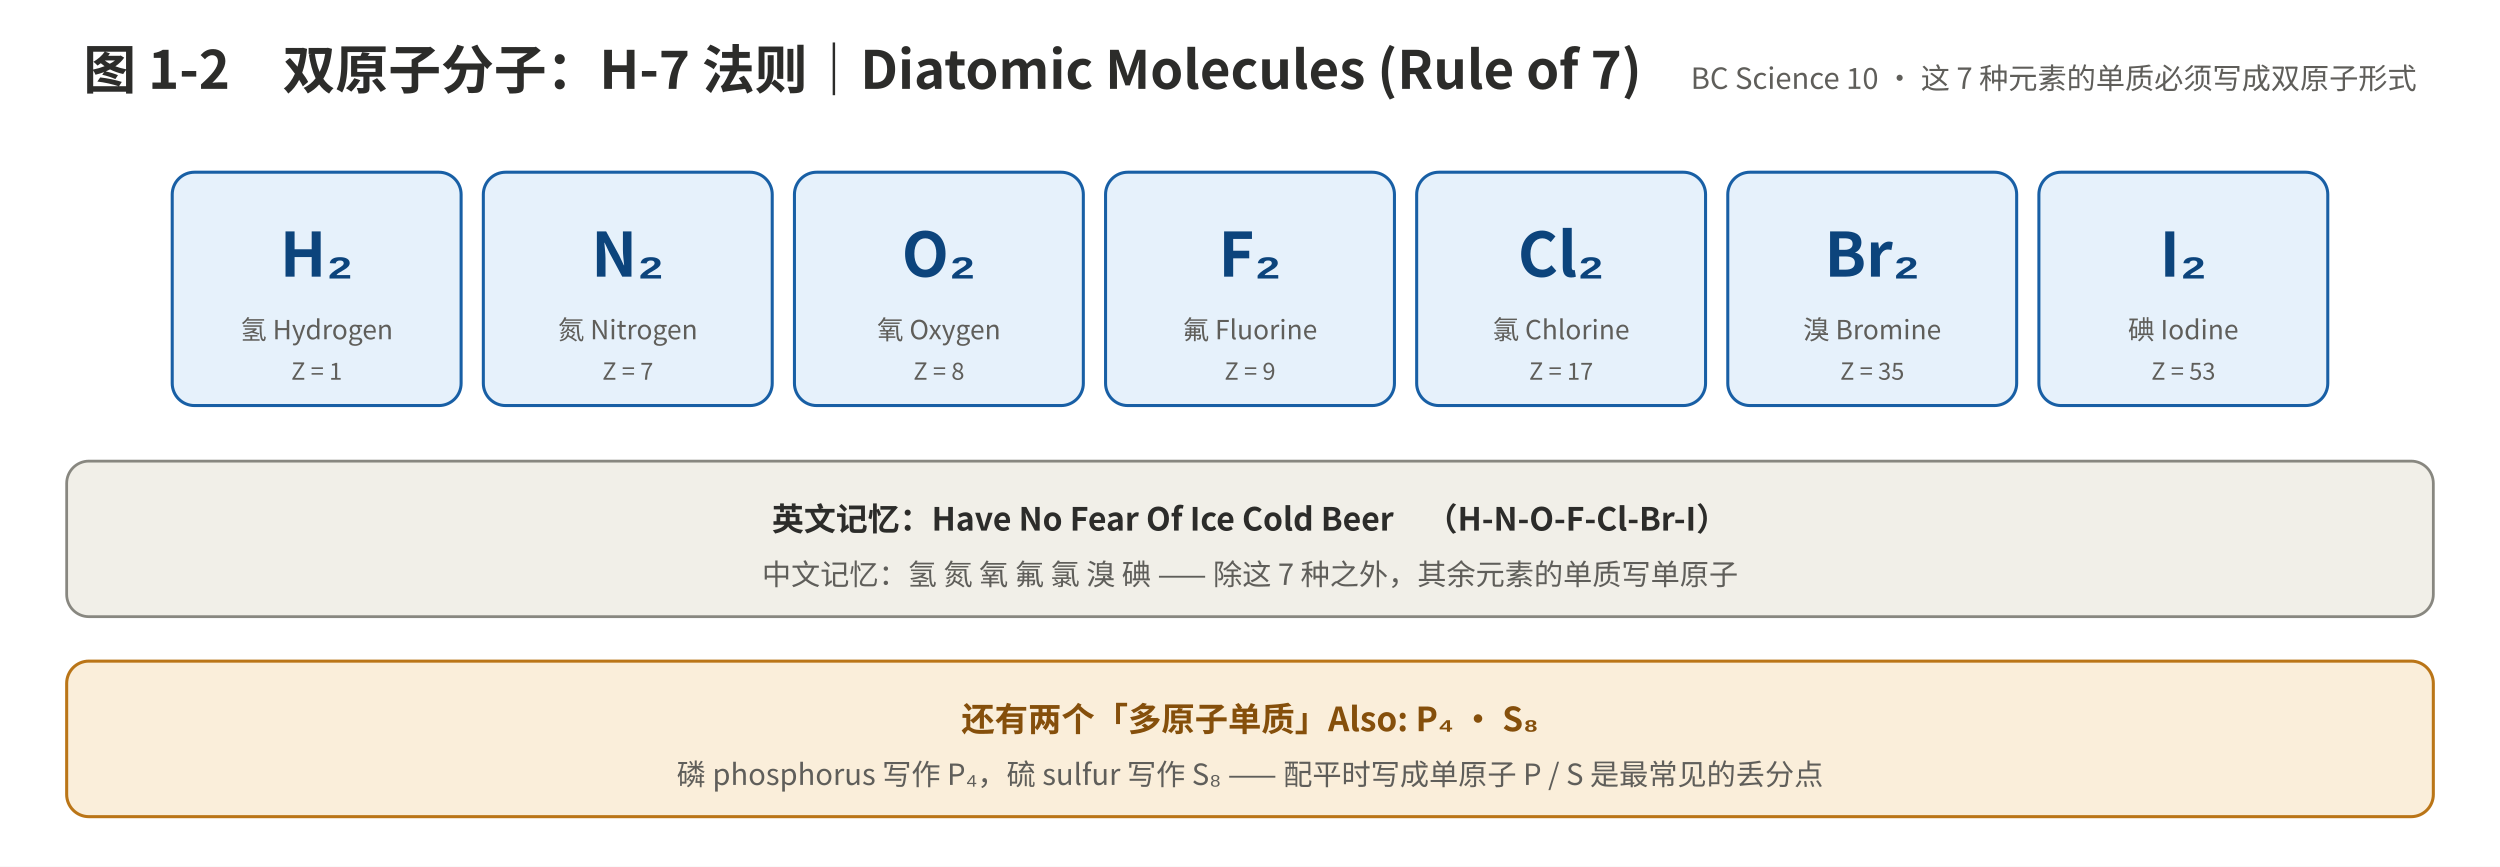
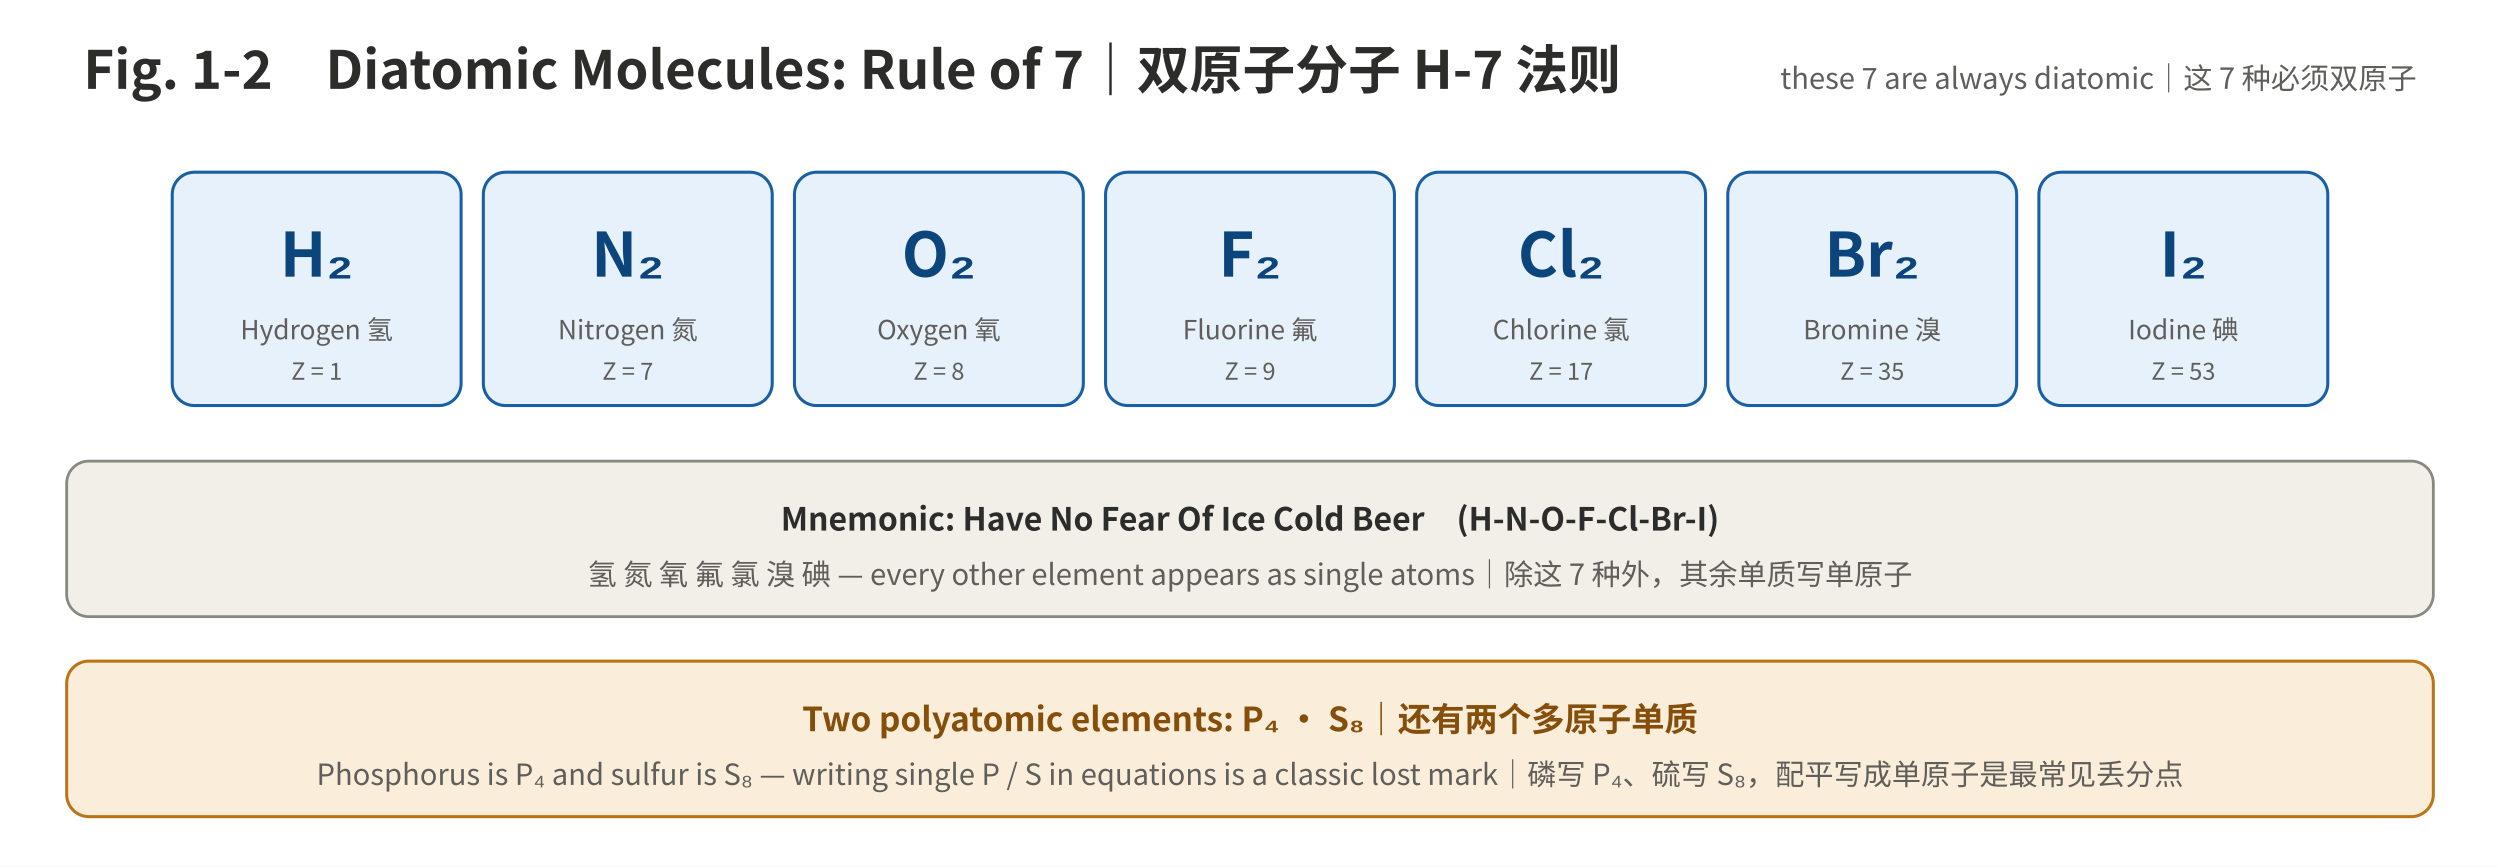
<svg xmlns="http://www.w3.org/2000/svg" viewBox="0 0 900 312" width="900" height="312" font-family="'Segoe UI','Microsoft YaHei','PingFang SC','Noto Sans CJK SC',Arial,sans-serif">
  <rect width="900" height="312" fill="#FFFFFF" />
-   <text x="30" y="32" font-size="19" font-weight="600" fill="#2C2C2A">图 1-2　双原子分子：H-7 法则｜Diatomic Molecules (Rule of 7)</text>
-   <text x="870" y="32" font-size="10.5" fill="#5F5E5A" text-anchor="end">BC Science 10 · 这 7 种元素的单质必须写成双原子形式</text>
+   <text x="30" y="32" font-size="19" font-weight="600" fill="#2C2C2A">Fig. 1-2　Diatomic Molecules: Rule of 7｜双原子分子 H-7 法则</text>
+   <text x="870" y="32" font-size="10.5" fill="#5F5E5A" text-anchor="end">these 7 are always diatomic｜这 7 种必须双原子</text>
  <rect x="62" y="62" width="104" height="84" rx="8" fill="#E6F1FB" stroke="#185FA5" stroke-width="1.1" />
  <text x="114.0" y="90" font-size="22" font-weight="700" fill="#0C447C" text-anchor="middle" dominant-baseline="central">H₂</text>
-   <text x="114.0" y="118" font-size="9.5" fill="#5F5E5A" text-anchor="middle" dominant-baseline="central">氢 Hydrogen</text>
+   <text x="114.0" y="118" font-size="9.5" fill="#5F5E5A" text-anchor="middle" dominant-baseline="central">Hydrogen 氢</text>
  <text x="114.0" y="133" font-size="8.5" fill="#5F5E5A" text-anchor="middle" dominant-baseline="central">Z = 1</text>
  <rect x="174" y="62" width="104" height="84" rx="8" fill="#E6F1FB" stroke="#185FA5" stroke-width="1.1" />
  <text x="226.0" y="90" font-size="22" font-weight="700" fill="#0C447C" text-anchor="middle" dominant-baseline="central">N₂</text>
-   <text x="226.0" y="118" font-size="9.5" fill="#5F5E5A" text-anchor="middle" dominant-baseline="central">氮 Nitrogen</text>
+   <text x="226.0" y="118" font-size="9.5" fill="#5F5E5A" text-anchor="middle" dominant-baseline="central">Nitrogen 氮</text>
  <text x="226.0" y="133" font-size="8.5" fill="#5F5E5A" text-anchor="middle" dominant-baseline="central">Z = 7</text>
  <rect x="286" y="62" width="104" height="84" rx="8" fill="#E6F1FB" stroke="#185FA5" stroke-width="1.1" />
  <text x="338.0" y="90" font-size="22" font-weight="700" fill="#0C447C" text-anchor="middle" dominant-baseline="central">O₂</text>
-   <text x="338.0" y="118" font-size="9.5" fill="#5F5E5A" text-anchor="middle" dominant-baseline="central">氧 Oxygen</text>
+   <text x="338.0" y="118" font-size="9.5" fill="#5F5E5A" text-anchor="middle" dominant-baseline="central">Oxygen 氧</text>
  <text x="338.0" y="133" font-size="8.5" fill="#5F5E5A" text-anchor="middle" dominant-baseline="central">Z = 8</text>
  <rect x="398" y="62" width="104" height="84" rx="8" fill="#E6F1FB" stroke="#185FA5" stroke-width="1.1" />
  <text x="450.0" y="90" font-size="22" font-weight="700" fill="#0C447C" text-anchor="middle" dominant-baseline="central">F₂</text>
-   <text x="450.0" y="118" font-size="9.5" fill="#5F5E5A" text-anchor="middle" dominant-baseline="central">氟 Fluorine</text>
+   <text x="450.0" y="118" font-size="9.5" fill="#5F5E5A" text-anchor="middle" dominant-baseline="central">Fluorine 氟</text>
  <text x="450.0" y="133" font-size="8.5" fill="#5F5E5A" text-anchor="middle" dominant-baseline="central">Z = 9</text>
  <rect x="510" y="62" width="104" height="84" rx="8" fill="#E6F1FB" stroke="#185FA5" stroke-width="1.1" />
  <text x="562.0" y="90" font-size="22" font-weight="700" fill="#0C447C" text-anchor="middle" dominant-baseline="central">Cl₂</text>
-   <text x="562.0" y="118" font-size="9.5" fill="#5F5E5A" text-anchor="middle" dominant-baseline="central">氯 Chlorine</text>
+   <text x="562.0" y="118" font-size="9.5" fill="#5F5E5A" text-anchor="middle" dominant-baseline="central">Chlorine 氯</text>
  <text x="562.0" y="133" font-size="8.5" fill="#5F5E5A" text-anchor="middle" dominant-baseline="central">Z = 17</text>
  <rect x="622" y="62" width="104" height="84" rx="8" fill="#E6F1FB" stroke="#185FA5" stroke-width="1.1" />
  <text x="674.0" y="90" font-size="22" font-weight="700" fill="#0C447C" text-anchor="middle" dominant-baseline="central">Br₂</text>
-   <text x="674.0" y="118" font-size="9.5" fill="#5F5E5A" text-anchor="middle" dominant-baseline="central">溴 Bromine</text>
+   <text x="674.0" y="118" font-size="9.5" fill="#5F5E5A" text-anchor="middle" dominant-baseline="central">Bromine 溴</text>
  <text x="674.0" y="133" font-size="8.5" fill="#5F5E5A" text-anchor="middle" dominant-baseline="central">Z = 35</text>
  <rect x="734" y="62" width="104" height="84" rx="8" fill="#E6F1FB" stroke="#185FA5" stroke-width="1.1" />
  <text x="786.0" y="90" font-size="22" font-weight="700" fill="#0C447C" text-anchor="middle" dominant-baseline="central">I₂</text>
-   <text x="786.0" y="118" font-size="9.5" fill="#5F5E5A" text-anchor="middle" dominant-baseline="central">碘 Iodine</text>
+   <text x="786.0" y="118" font-size="9.5" fill="#5F5E5A" text-anchor="middle" dominant-baseline="central">Iodine 碘</text>
  <text x="786.0" y="133" font-size="8.5" fill="#5F5E5A" text-anchor="middle" dominant-baseline="central">Z = 53</text>
  <rect x="24" y="166" width="852" height="56" rx="8" fill="#F1EFE8" stroke="#888780" stroke-width="1.0" />
-   <text x="450" y="186" font-size="11.5" font-weight="600" fill="#2C2C2A" text-anchor="middle" dominant-baseline="central">英文记忆：Have No Fear Of Ice Cold Beer　（H-N-O-F-Cl-Br-I）</text>
-   <text x="450" y="206" font-size="10.5" fill="#5F5E5A" text-anchor="middle" dominant-baseline="central">中文记忆：氢 氮 氧 氟 氯 溴 碘 —— 除这 7 种之外，其余元素的单质写单原子</text>
+   <text x="450" y="186" font-size="11.5" font-weight="600" fill="#2C2C2A" text-anchor="middle" dominant-baseline="central">Mnemonic: Have No Fear Of Ice Cold Beer　(H-N-O-F-Cl-Br-I)</text>
+   <text x="450" y="206" font-size="10.5" fill="#5F5E5A" text-anchor="middle" dominant-baseline="central">氢 氮 氧 氟 氯 溴 碘 — every other element appears as single atoms｜除这 7 种外，其余单质写单原子</text>
  <rect x="24" y="238" width="852" height="56" rx="8" fill="#FAEEDA" stroke="#BA7517" stroke-width="1.1" />
-   <text x="450" y="258" font-size="12" font-weight="700" fill="#854F0B" text-anchor="middle" dominant-baseline="central">还有两个「多原子单质」Also: P₄ · S₈</text>
-   <text x="450" y="278" font-size="10.5" fill="#5F5E5A" text-anchor="middle" dominant-baseline="central">磷 phosphorus 写作 P₄，硫 sulfur 写作 S₈ —— 配平时写成单原子 P / S 是最常见的丢分点</text>
+   <text x="450" y="258" font-size="12" font-weight="700" fill="#854F0B" text-anchor="middle" dominant-baseline="central">Two polyatomic elements: P₄ · S₈｜还有两个多原子单质</text>
+   <text x="450" y="278" font-size="10.5" fill="#5F5E5A" text-anchor="middle" dominant-baseline="central">Phosphorus is P₄ and sulfur is S₈ — writing single P / S in equations is a classic lost mark｜磷写 P₄、硫写 S₈，配平写成单原子是最常见丢分点</text>
</svg>
